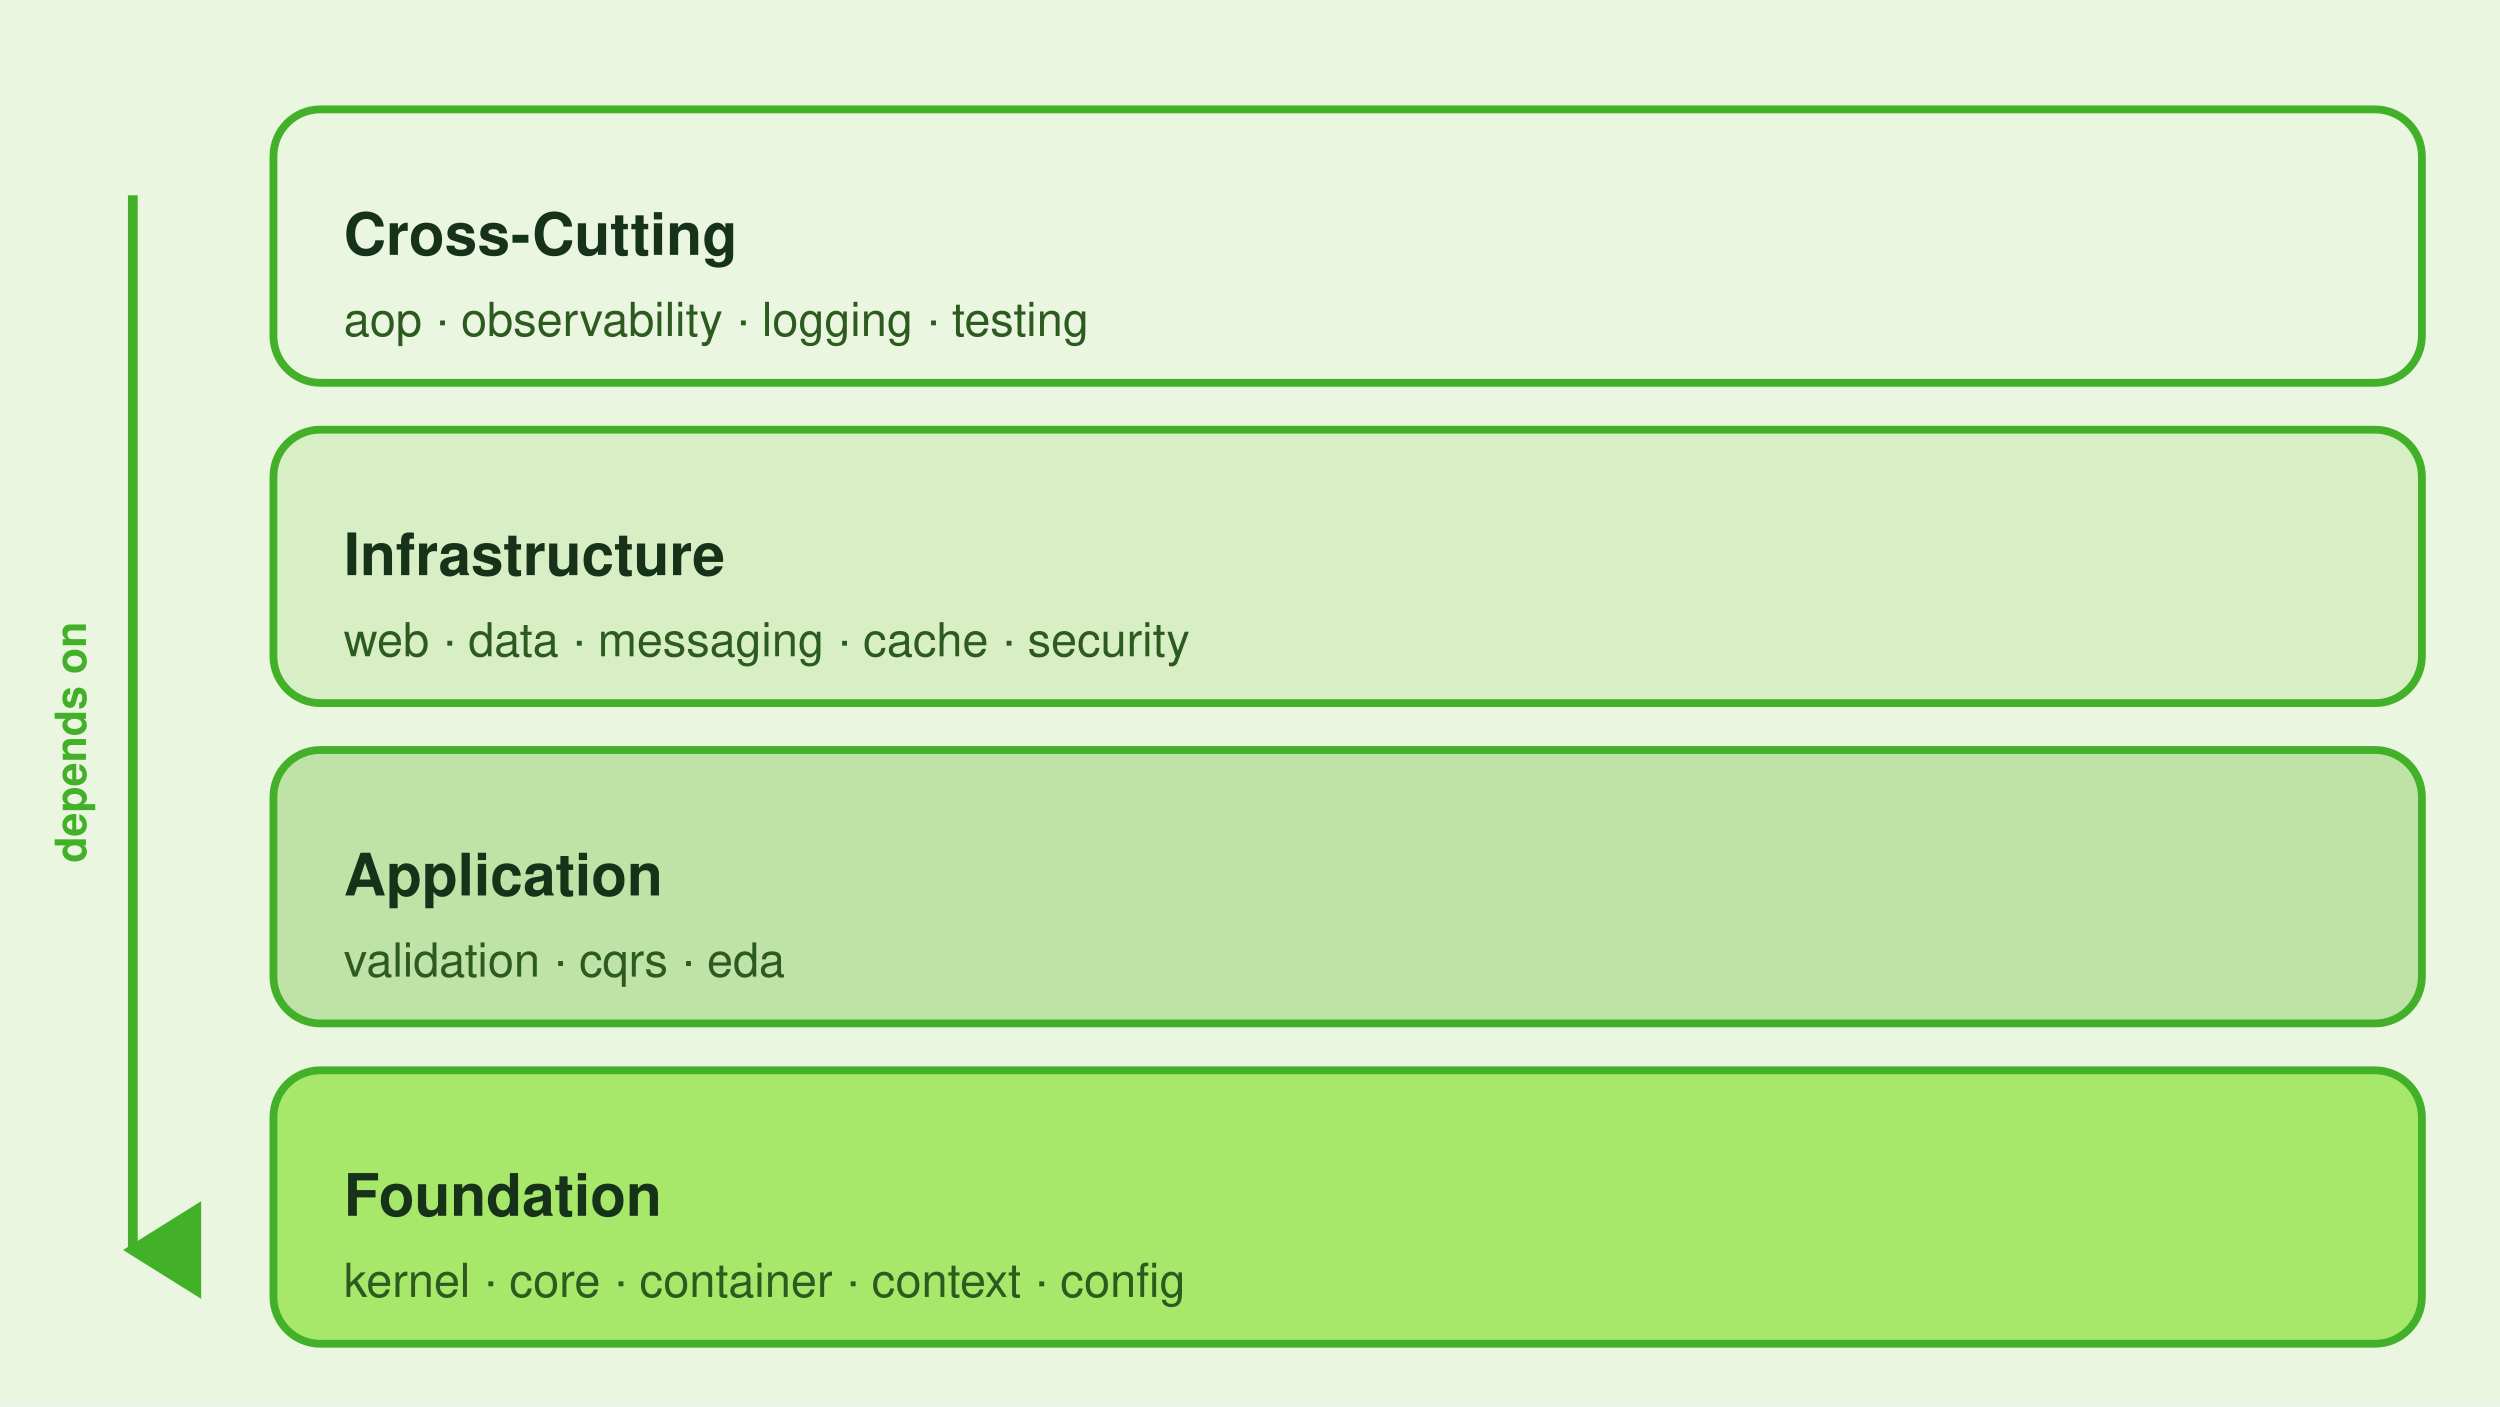
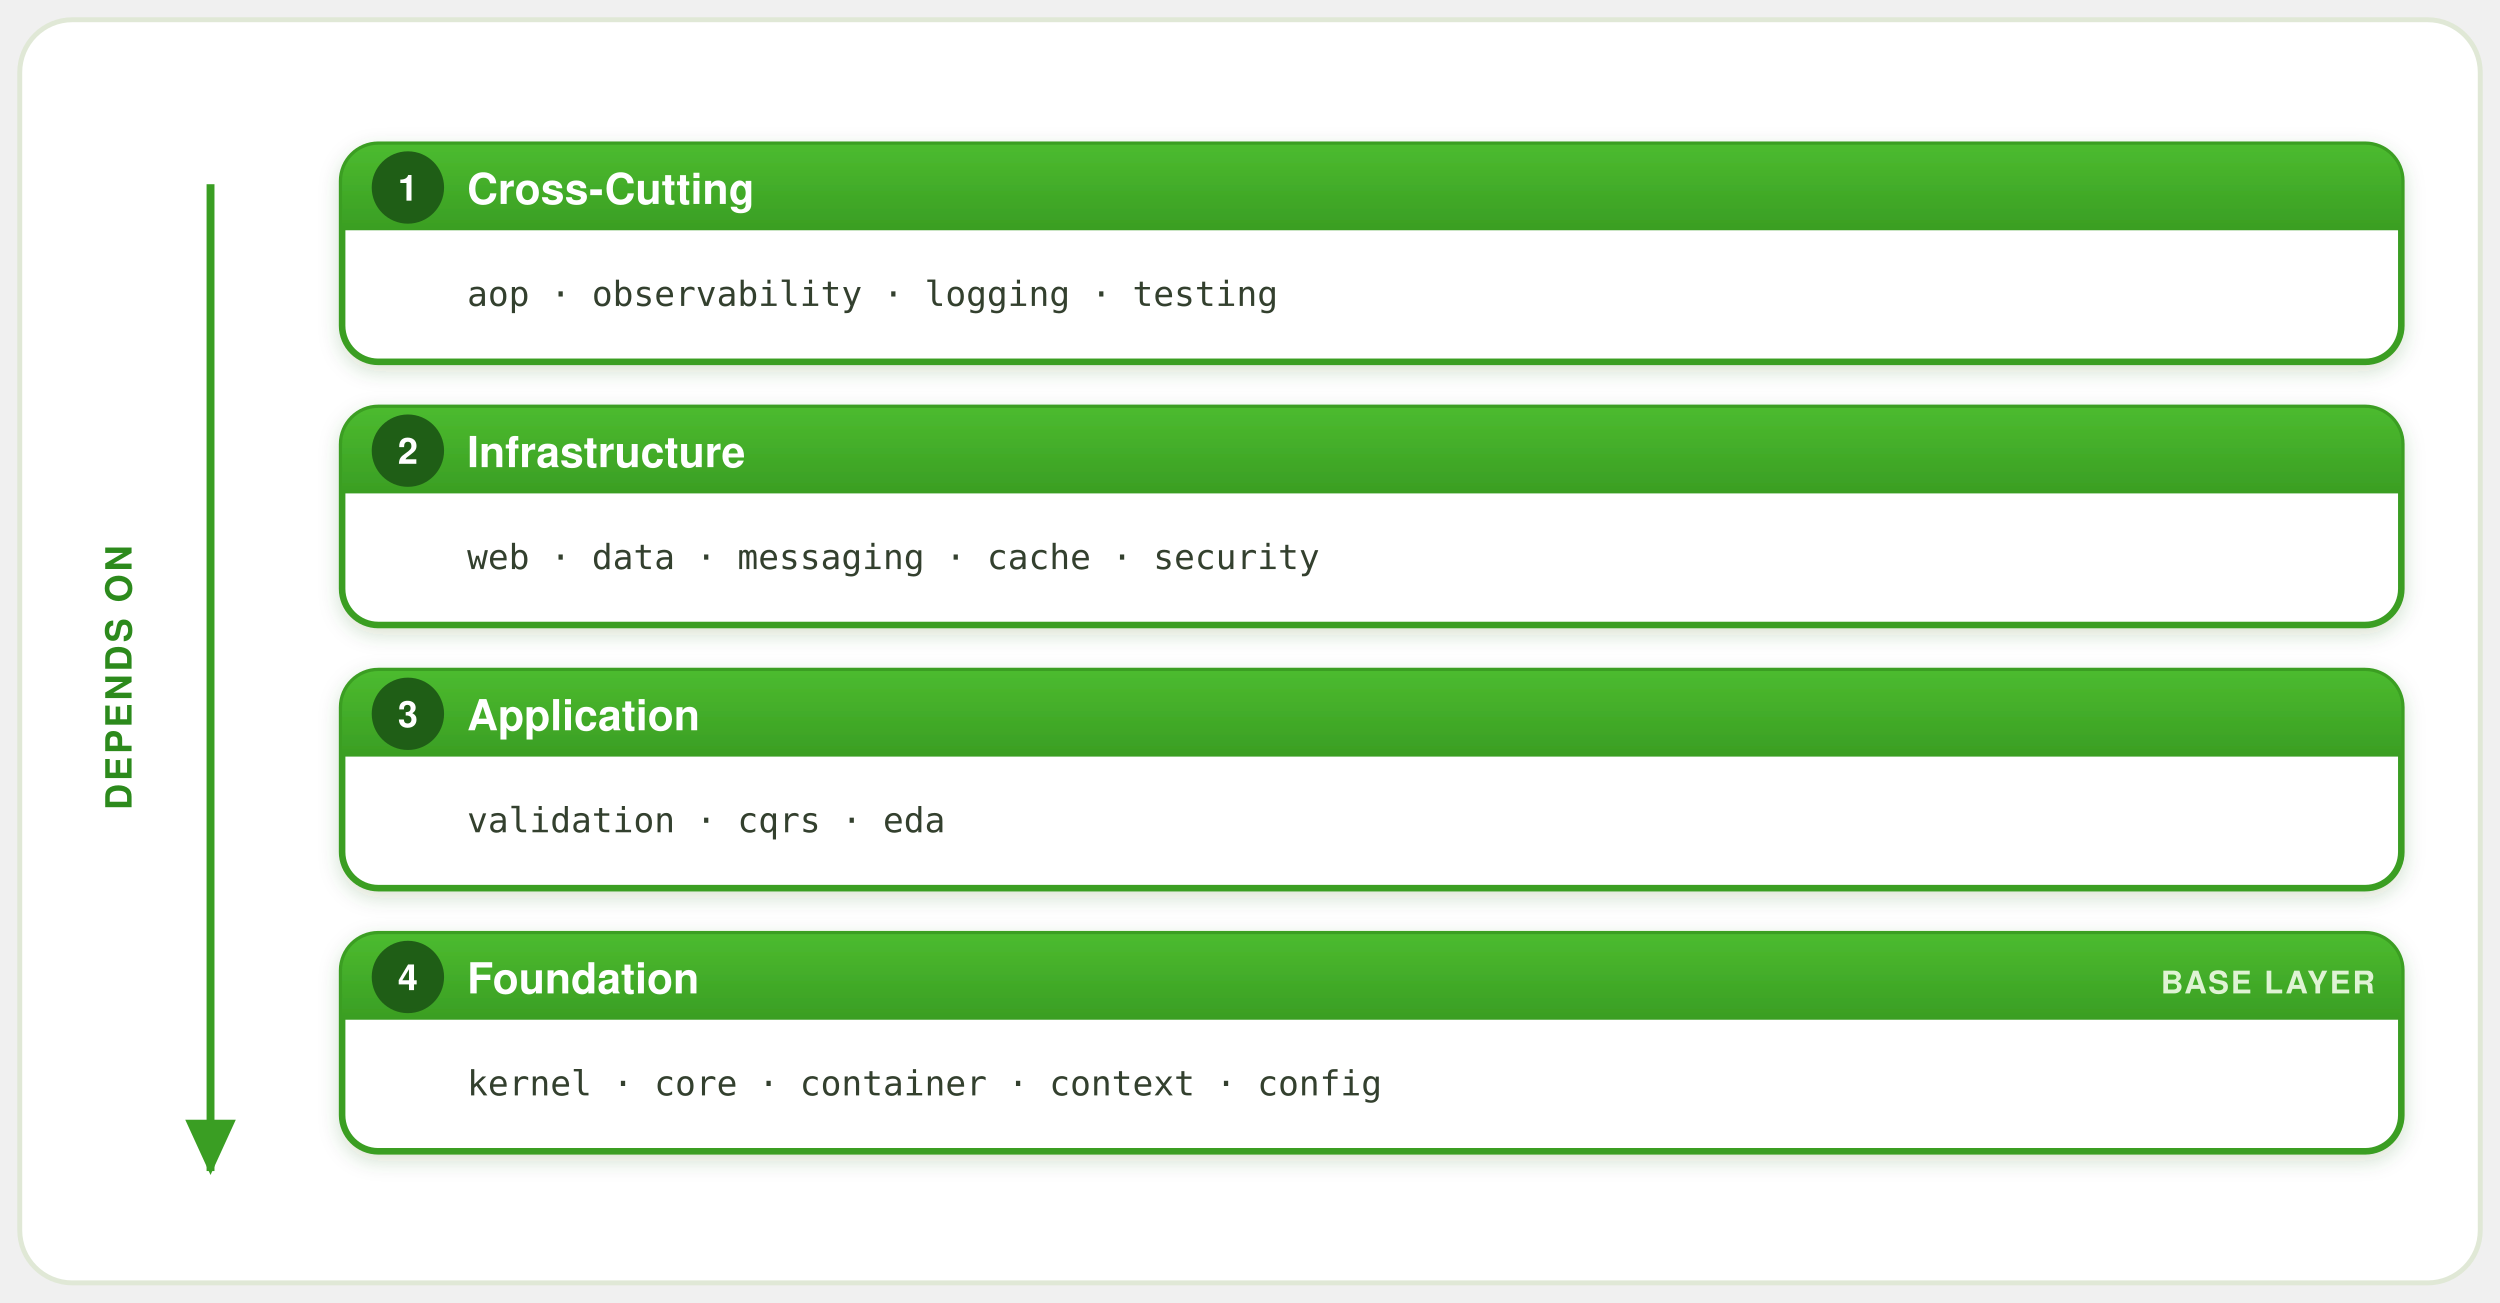
- <svg xmlns="http://www.w3.org/2000/svg" viewBox="0 0 640 360" role="img" aria-label="PyFly four-layer architecture: Cross-Cutting, Infrastructure, Application, Foundation" font-family="-apple-system,Segoe UI,Helvetica,Arial,sans-serif">
-   <rect width="640" height="360" fill="#eaf6df" />
+ <svg xmlns="http://www.w3.org/2000/svg" viewBox="0 0 760 396" role="img" aria-label="PyFly four-layer architecture stacked top to bottom: Cross-Cutting, Infrastructure, Application, Foundation. Each layer depends on the layer below it; Foundation is the base." font-family="-apple-system,Segoe UI,Helvetica,Arial,sans-serif">
  <defs>
-     <marker id="layers-arrowdown" markerWidth="10" markerHeight="8" refX="5" refY="7" orient="auto">
-       <polygon points="0 0, 10 0, 5 8" fill="#43b02a" />
+     <linearGradient id="ly-head" x1="0" y1="0" x2="0" y2="1">
+       <stop offset="0" stop-color="#4cbb2f" />
+       <stop offset="1" stop-color="#3a9e23" />
+     </linearGradient>
+     <marker id="ly-fwd" markerWidth="9" markerHeight="9" refX="6.5" refY="3.2" orient="auto">
+       <path d="M0 0L7 3.2L0 6.4Z" fill="#3a9e23" />
    </marker>
+     <filter id="ly-sh" x="-20%" y="-20%" width="140%" height="160%">
+       <feDropShadow dx="0" dy="2" stdDeviation="3" flood-color="#1f5e16" flood-opacity="0.18" />
+     </filter>
  </defs>
-   <line x1="34" y1="50" x2="34" y2="320" stroke="#43b02a" stroke-width="2.5" marker-end="url(#layers-arrowdown)" />
-   <text x="22" y="190" text-anchor="middle" fill="#43b02a" font-size="11" font-weight="600" transform="rotate(-90, 22, 190)">depends on</text>
-   <rect x="70" y="28" width="550" height="70" rx="12" ry="12" fill="#eaf6df" stroke="#43b02a" stroke-width="2" />
-   <text x="88" y="60" dominant-baseline="middle" fill="#16331a" font-size="15" font-weight="700">Cross-Cutting</text>
-   <text x="88" y="82" dominant-baseline="middle" fill="#2c5a1f" font-size="12">aop · observability · logging · testing</text>
-   <rect x="70" y="110" width="550" height="70" rx="12" ry="12" fill="#d8efc6" stroke="#43b02a" stroke-width="2" />
-   <text x="88" y="142" dominant-baseline="middle" fill="#16331a" font-size="15" font-weight="700">Infrastructure</text>
-   <text x="88" y="164" dominant-baseline="middle" fill="#2c5a1f" font-size="12">web · data · messaging · cache · security</text>
-   <rect x="70" y="192" width="550" height="70" rx="12" ry="12" fill="#bfe3a6" stroke="#43b02a" stroke-width="2" />
-   <text x="88" y="224" dominant-baseline="middle" fill="#16331a" font-size="15" font-weight="700">Application</text>
-   <text x="88" y="246" dominant-baseline="middle" fill="#2c5a1f" font-size="12">validation · cqrs · eda</text>
-   <rect x="70" y="274" width="550" height="70" rx="12" ry="12" fill="#a7e76a" stroke="#43b02a" stroke-width="2" />
-   <text x="88" y="306" dominant-baseline="middle" fill="#16331a" font-size="15" font-weight="700">Foundation</text>
-   <text x="88" y="328" dominant-baseline="middle" fill="#2c5a1f" font-size="12">kernel · core · container · context · config</text>
+   <rect x="6" y="6" width="748" height="384" rx="16" fill="#ffffff" stroke="#e0e8d6" stroke-width="1.5" />
+   <line x1="64" y1="56" x2="64" y2="356" stroke="#3a9e23" stroke-width="2.4" marker-end="url(#ly-fwd)" />
+   <text x="40" y="206" text-anchor="middle" fill="#2c8a1c" font-size="11" font-weight="700" letter-spacing="0.08em" transform="rotate(-90, 40, 206)">DEPENDS ON</text>
+   <g filter="url(#ly-sh)">
+     <rect x="104" y="44" width="626" height="66" rx="11" fill="#ffffff" stroke="#3a9e23" stroke-width="2" />
+     <path d="M104 55a11 11 0 0 1 11-11h604a11 11 0 0 1 11 11v15H104Z" fill="url(#ly-head)" />
+     <text x="142" y="62" fill="#ffffff" font-size="13" font-weight="700">Cross-Cutting</text>
+   </g>
+   <text x="142" y="93" fill="#33402e" font-size="10.5" font-family="ui-monospace,Menlo,monospace">aop · observability · logging · testing</text>
+   <circle cx="124" cy="57" r="11" fill="#1f5e16" />
+   <text x="124" y="61" text-anchor="middle" fill="#fff" font-size="11" font-weight="700">1</text>
+   <g filter="url(#ly-sh)">
+     <rect x="104" y="124" width="626" height="66" rx="11" fill="#ffffff" stroke="#3a9e23" stroke-width="2" />
+     <path d="M104 135a11 11 0 0 1 11-11h604a11 11 0 0 1 11 11v15H104Z" fill="url(#ly-head)" />
+     <text x="142" y="142" fill="#ffffff" font-size="13" font-weight="700">Infrastructure</text>
+   </g>
+   <text x="142" y="173" fill="#33402e" font-size="10.5" font-family="ui-monospace,Menlo,monospace">web · data · messaging · cache · security</text>
+   <circle cx="124" cy="137" r="11" fill="#1f5e16" />
+   <text x="124" y="141" text-anchor="middle" fill="#fff" font-size="11" font-weight="700">2</text>
+   <g filter="url(#ly-sh)">
+     <rect x="104" y="204" width="626" height="66" rx="11" fill="#ffffff" stroke="#3a9e23" stroke-width="2" />
+     <path d="M104 215a11 11 0 0 1 11-11h604a11 11 0 0 1 11 11v15H104Z" fill="url(#ly-head)" />
+     <text x="142" y="222" fill="#ffffff" font-size="13" font-weight="700">Application</text>
+   </g>
+   <text x="142" y="253" fill="#33402e" font-size="10.5" font-family="ui-monospace,Menlo,monospace">validation · cqrs · eda</text>
+   <circle cx="124" cy="217" r="11" fill="#1f5e16" />
+   <text x="124" y="221" text-anchor="middle" fill="#fff" font-size="11" font-weight="700">3</text>
+   <g filter="url(#ly-sh)">
+     <rect x="104" y="284" width="626" height="66" rx="11" fill="#ffffff" stroke="#3a9e23" stroke-width="2" />
+     <path d="M104 295a11 11 0 0 1 11-11h604a11 11 0 0 1 11 11v15H104Z" fill="url(#ly-head)" />
+     <text x="142" y="302" fill="#ffffff" font-size="13" font-weight="700">Foundation</text>
+     <text x="722" y="302" text-anchor="end" fill="#dff3d4" font-size="9.5" font-weight="600" letter-spacing="0.06em">BASE LAYER</text>
+   </g>
+   <text x="142" y="333" fill="#33402e" font-size="10.5" font-family="ui-monospace,Menlo,monospace">kernel · core · container · context · config</text>
+   <circle cx="124" cy="297" r="11" fill="#1f5e16" />
+   <text x="124" y="301" text-anchor="middle" fill="#fff" font-size="11" font-weight="700">4</text>
</svg>
